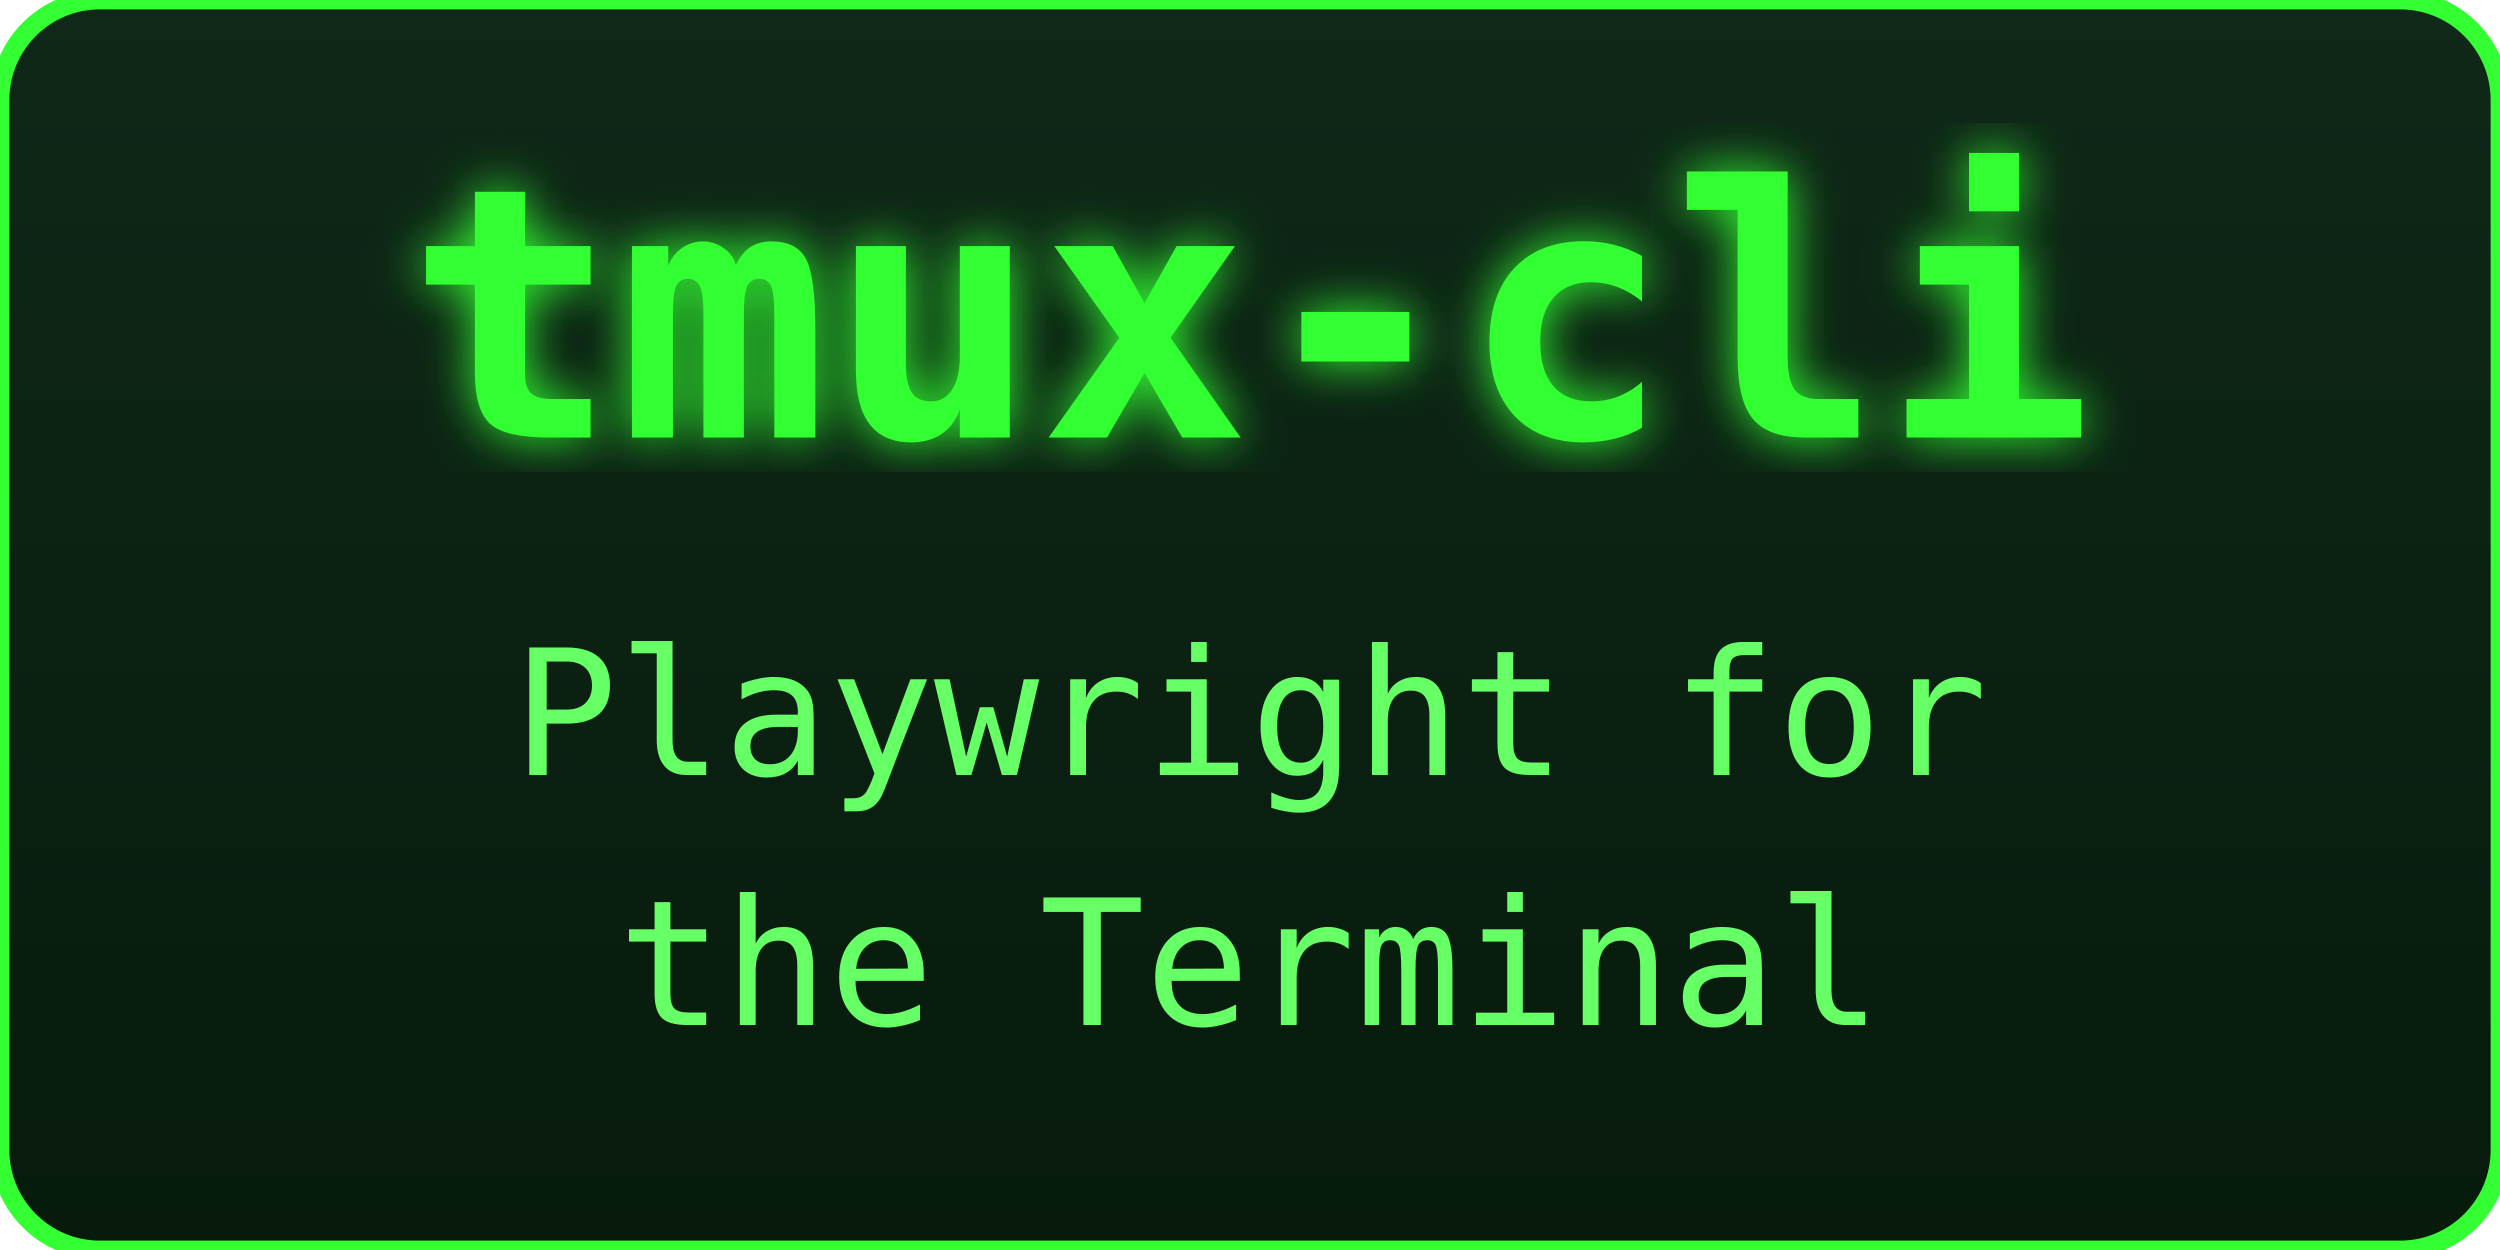
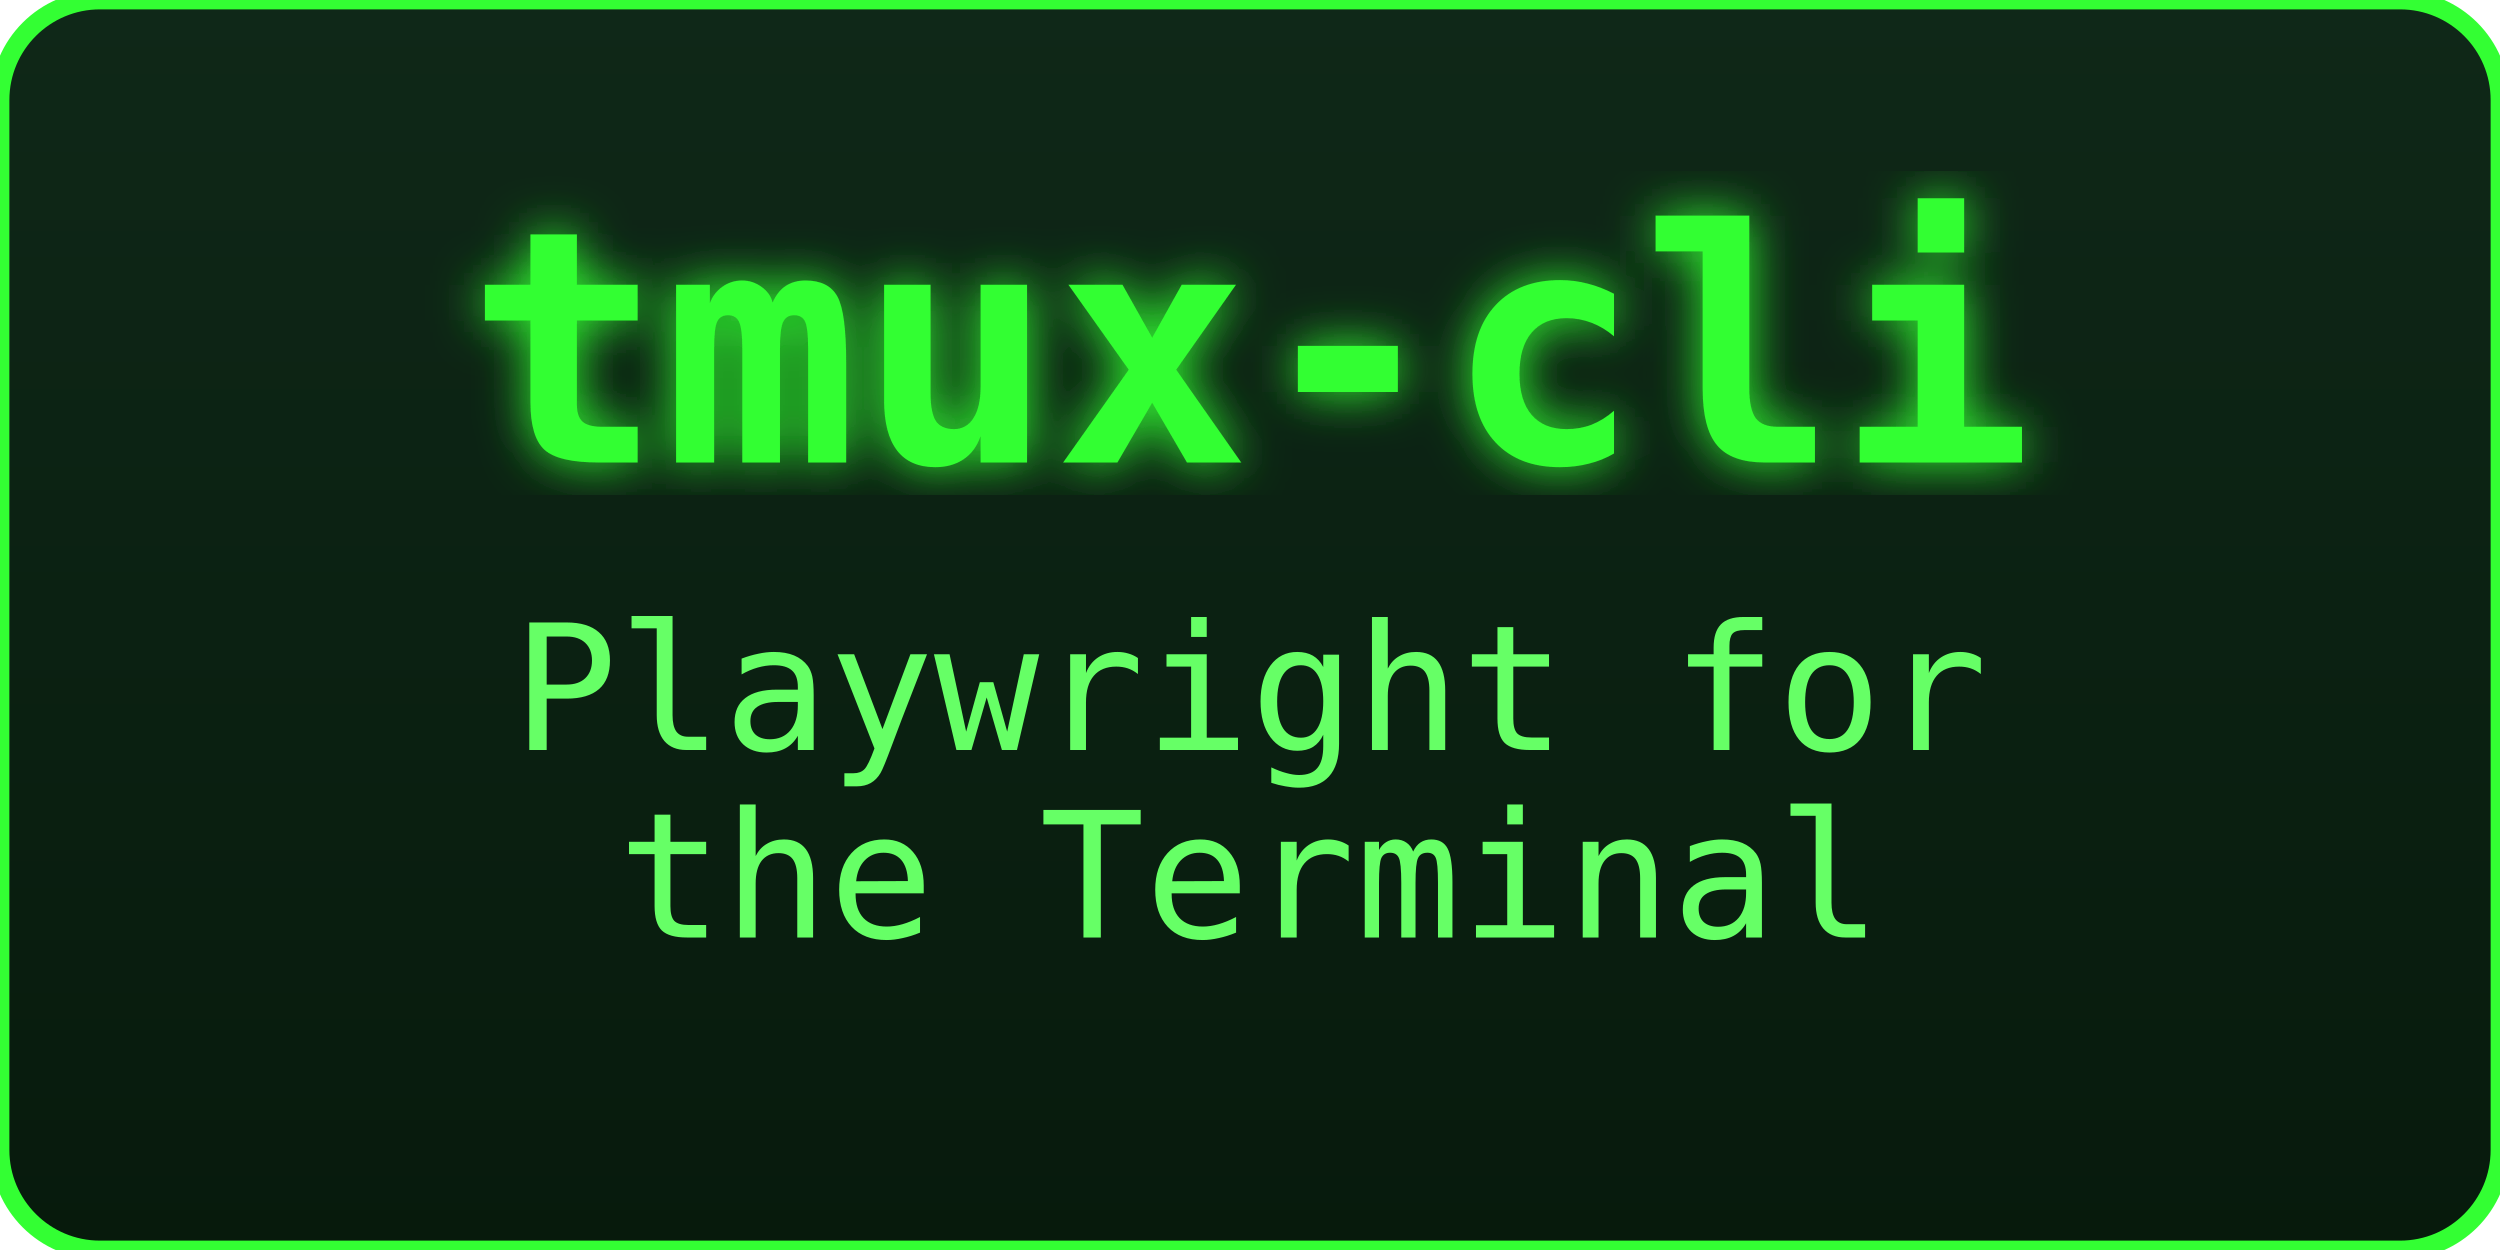
- <svg xmlns="http://www.w3.org/2000/svg" width="200" height="100" viewBox="0 0 200 100">
+ <svg xmlns="http://www.w3.org/2000/svg" width="200" height="100">
  <defs>
    <filter id="glow">
      <feGaussianBlur stdDeviation="2" result="coloredBlur" />
      <feMerge>
        <feMergeNode in="coloredBlur" />
        <feMergeNode in="SourceGraphic" />
      </feMerge>
    </filter>
    <linearGradient id="bg" x1="0%" y1="0%" x2="0%" y2="100%">
      <stop offset="0%" style="stop-color:#0f2818" />
      <stop offset="100%" style="stop-color:#071a0c" />
    </linearGradient>
  </defs>
  <rect width="200" height="100" rx="8" fill="url(#bg)" stroke="#33ff33" stroke-width="1.5" />
-   <text x="100" y="35" font-family="monospace" font-size="28" font-weight="bold" fill="#33ff33" text-anchor="middle" filter="url(#glow)">tmux-cli</text>
-   <text x="100" y="62" font-family="monospace" font-size="14" fill="#66ff66" text-anchor="middle">Playwright for</text>
-   <text x="100" y="82" font-family="monospace" font-size="14" fill="#66ff66" text-anchor="middle">the Terminal</text>
+   <text x="100" y="37" font-family="monospace" font-size="26" font-weight="bold" fill="#33ff33" text-anchor="middle" filter="url(#glow)">tmux-cli</text>
+   <text x="100" y="60" font-family="monospace" font-size="14" fill="#66ff66" text-anchor="middle">Playwright for</text>
+   <text x="100" y="75" font-family="monospace" font-size="14" fill="#66ff66" text-anchor="middle">the Terminal</text>
</svg>
